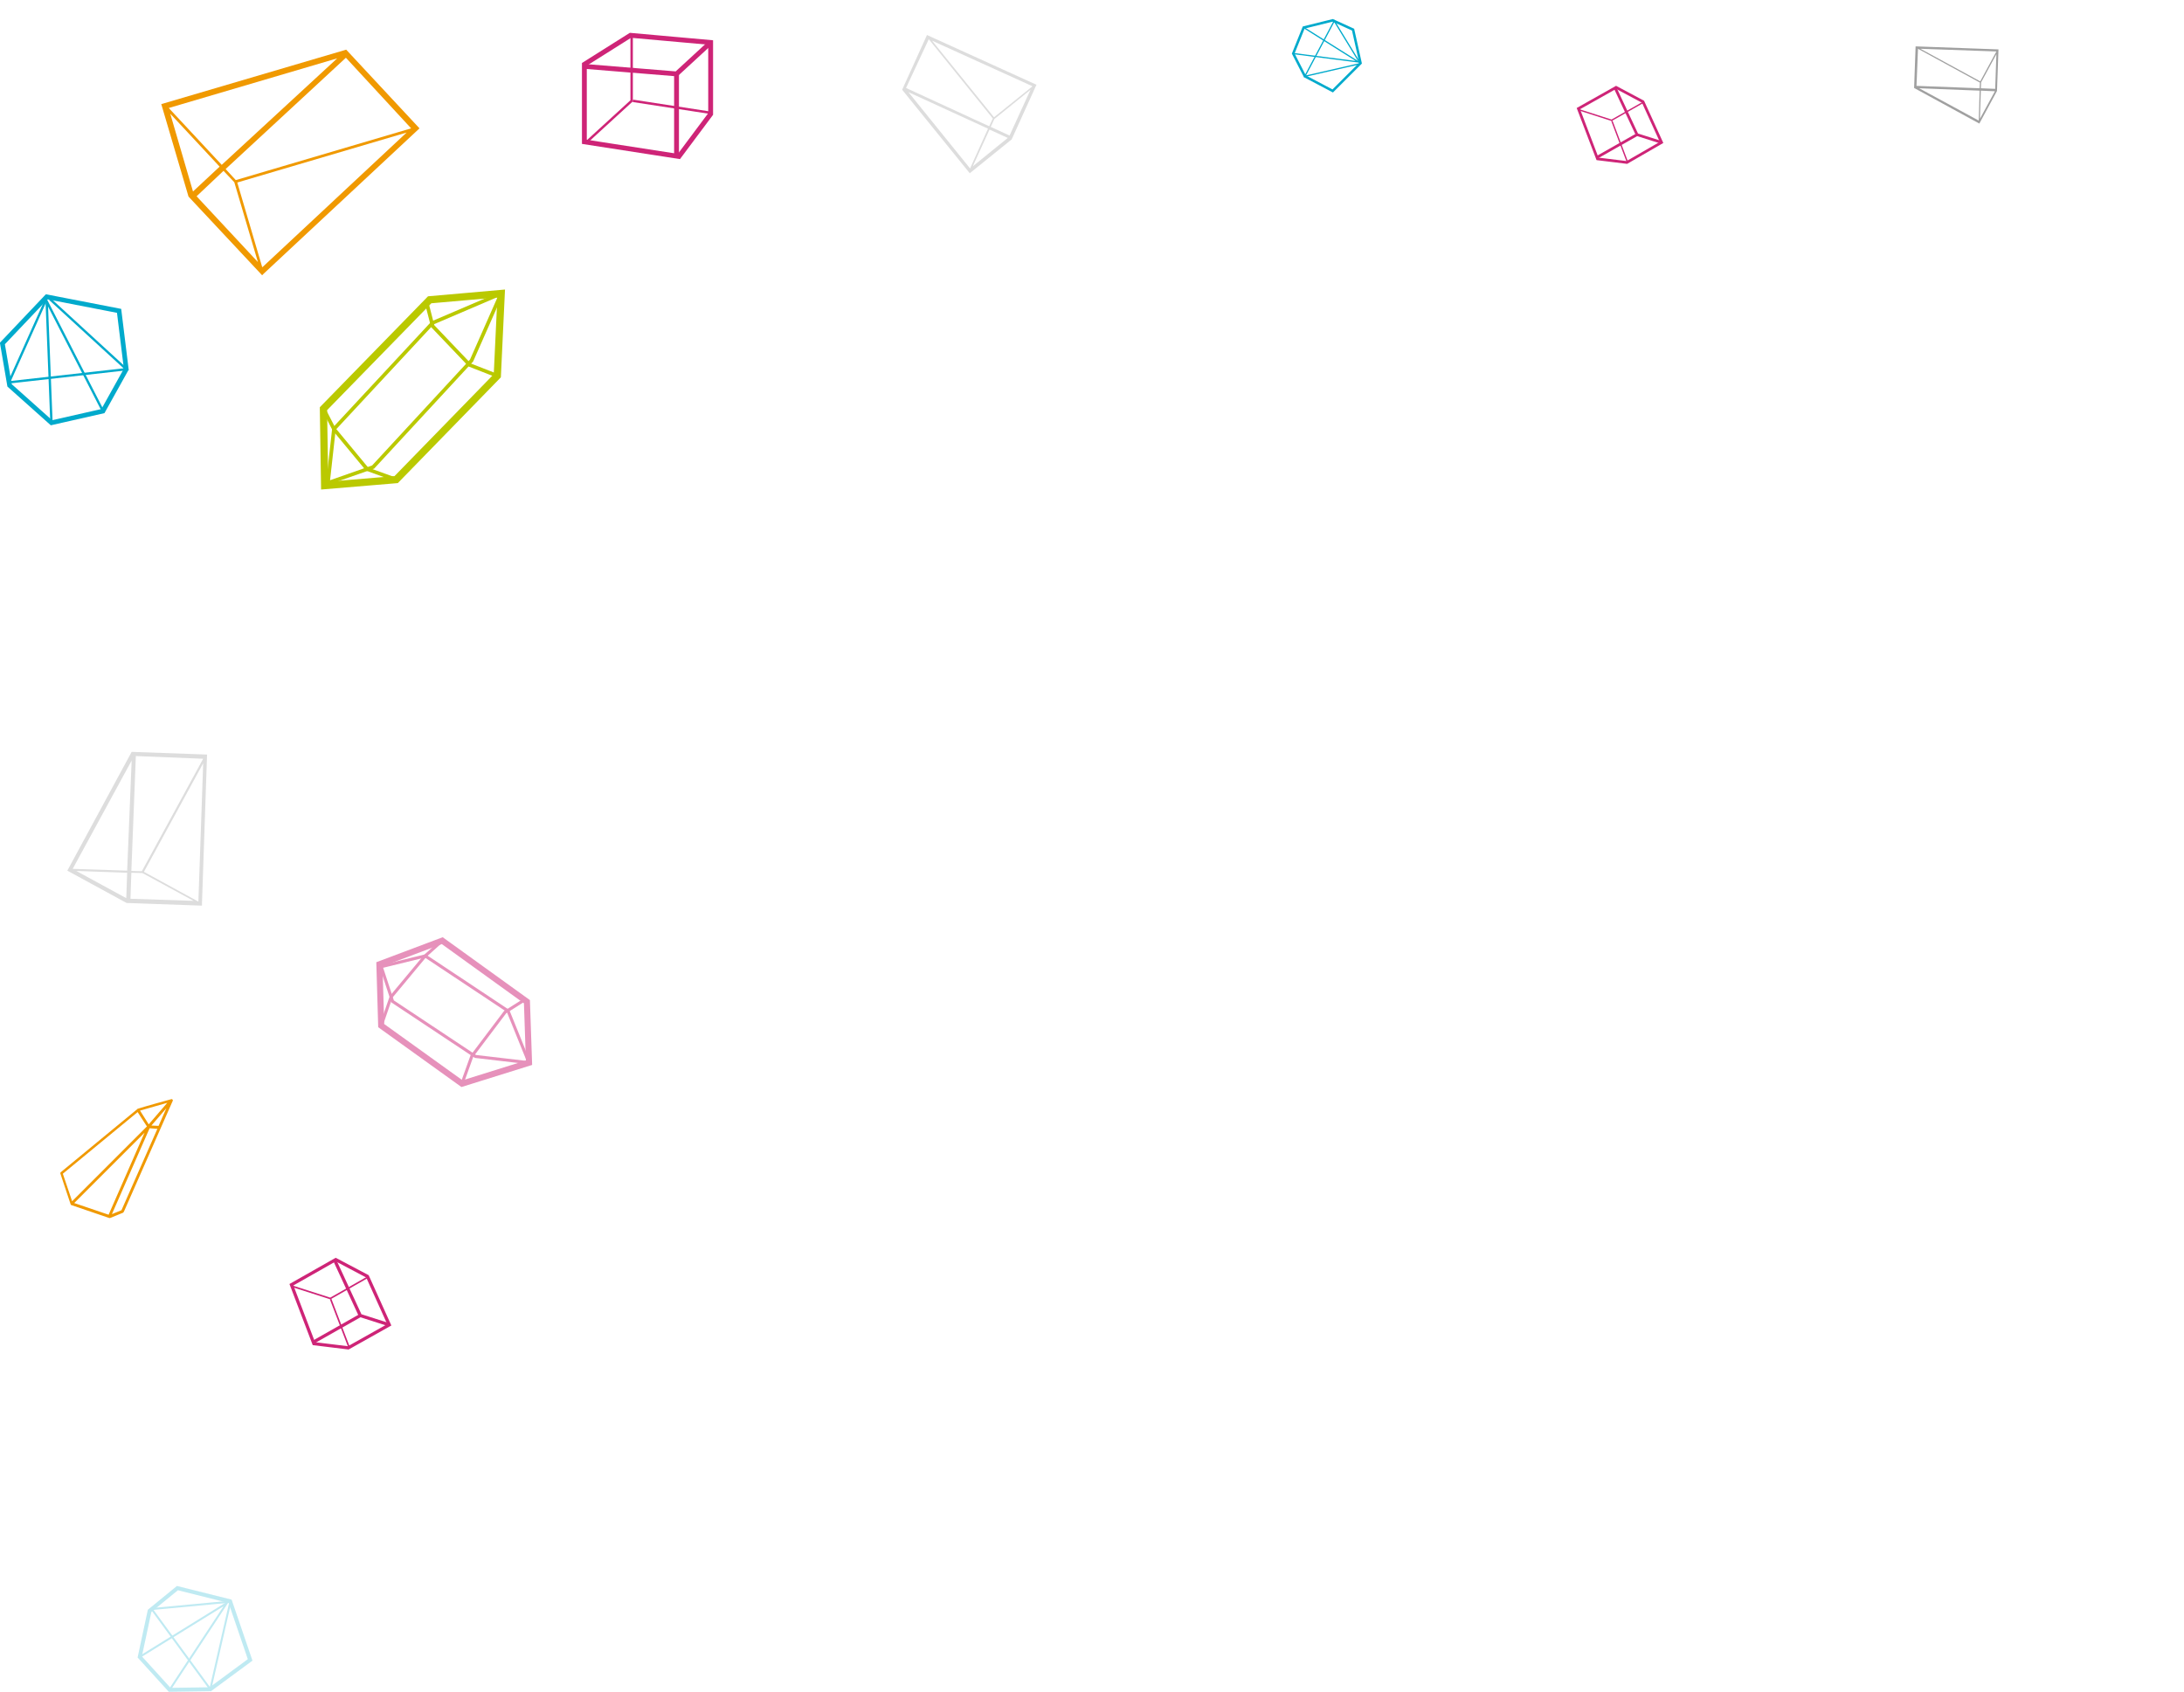
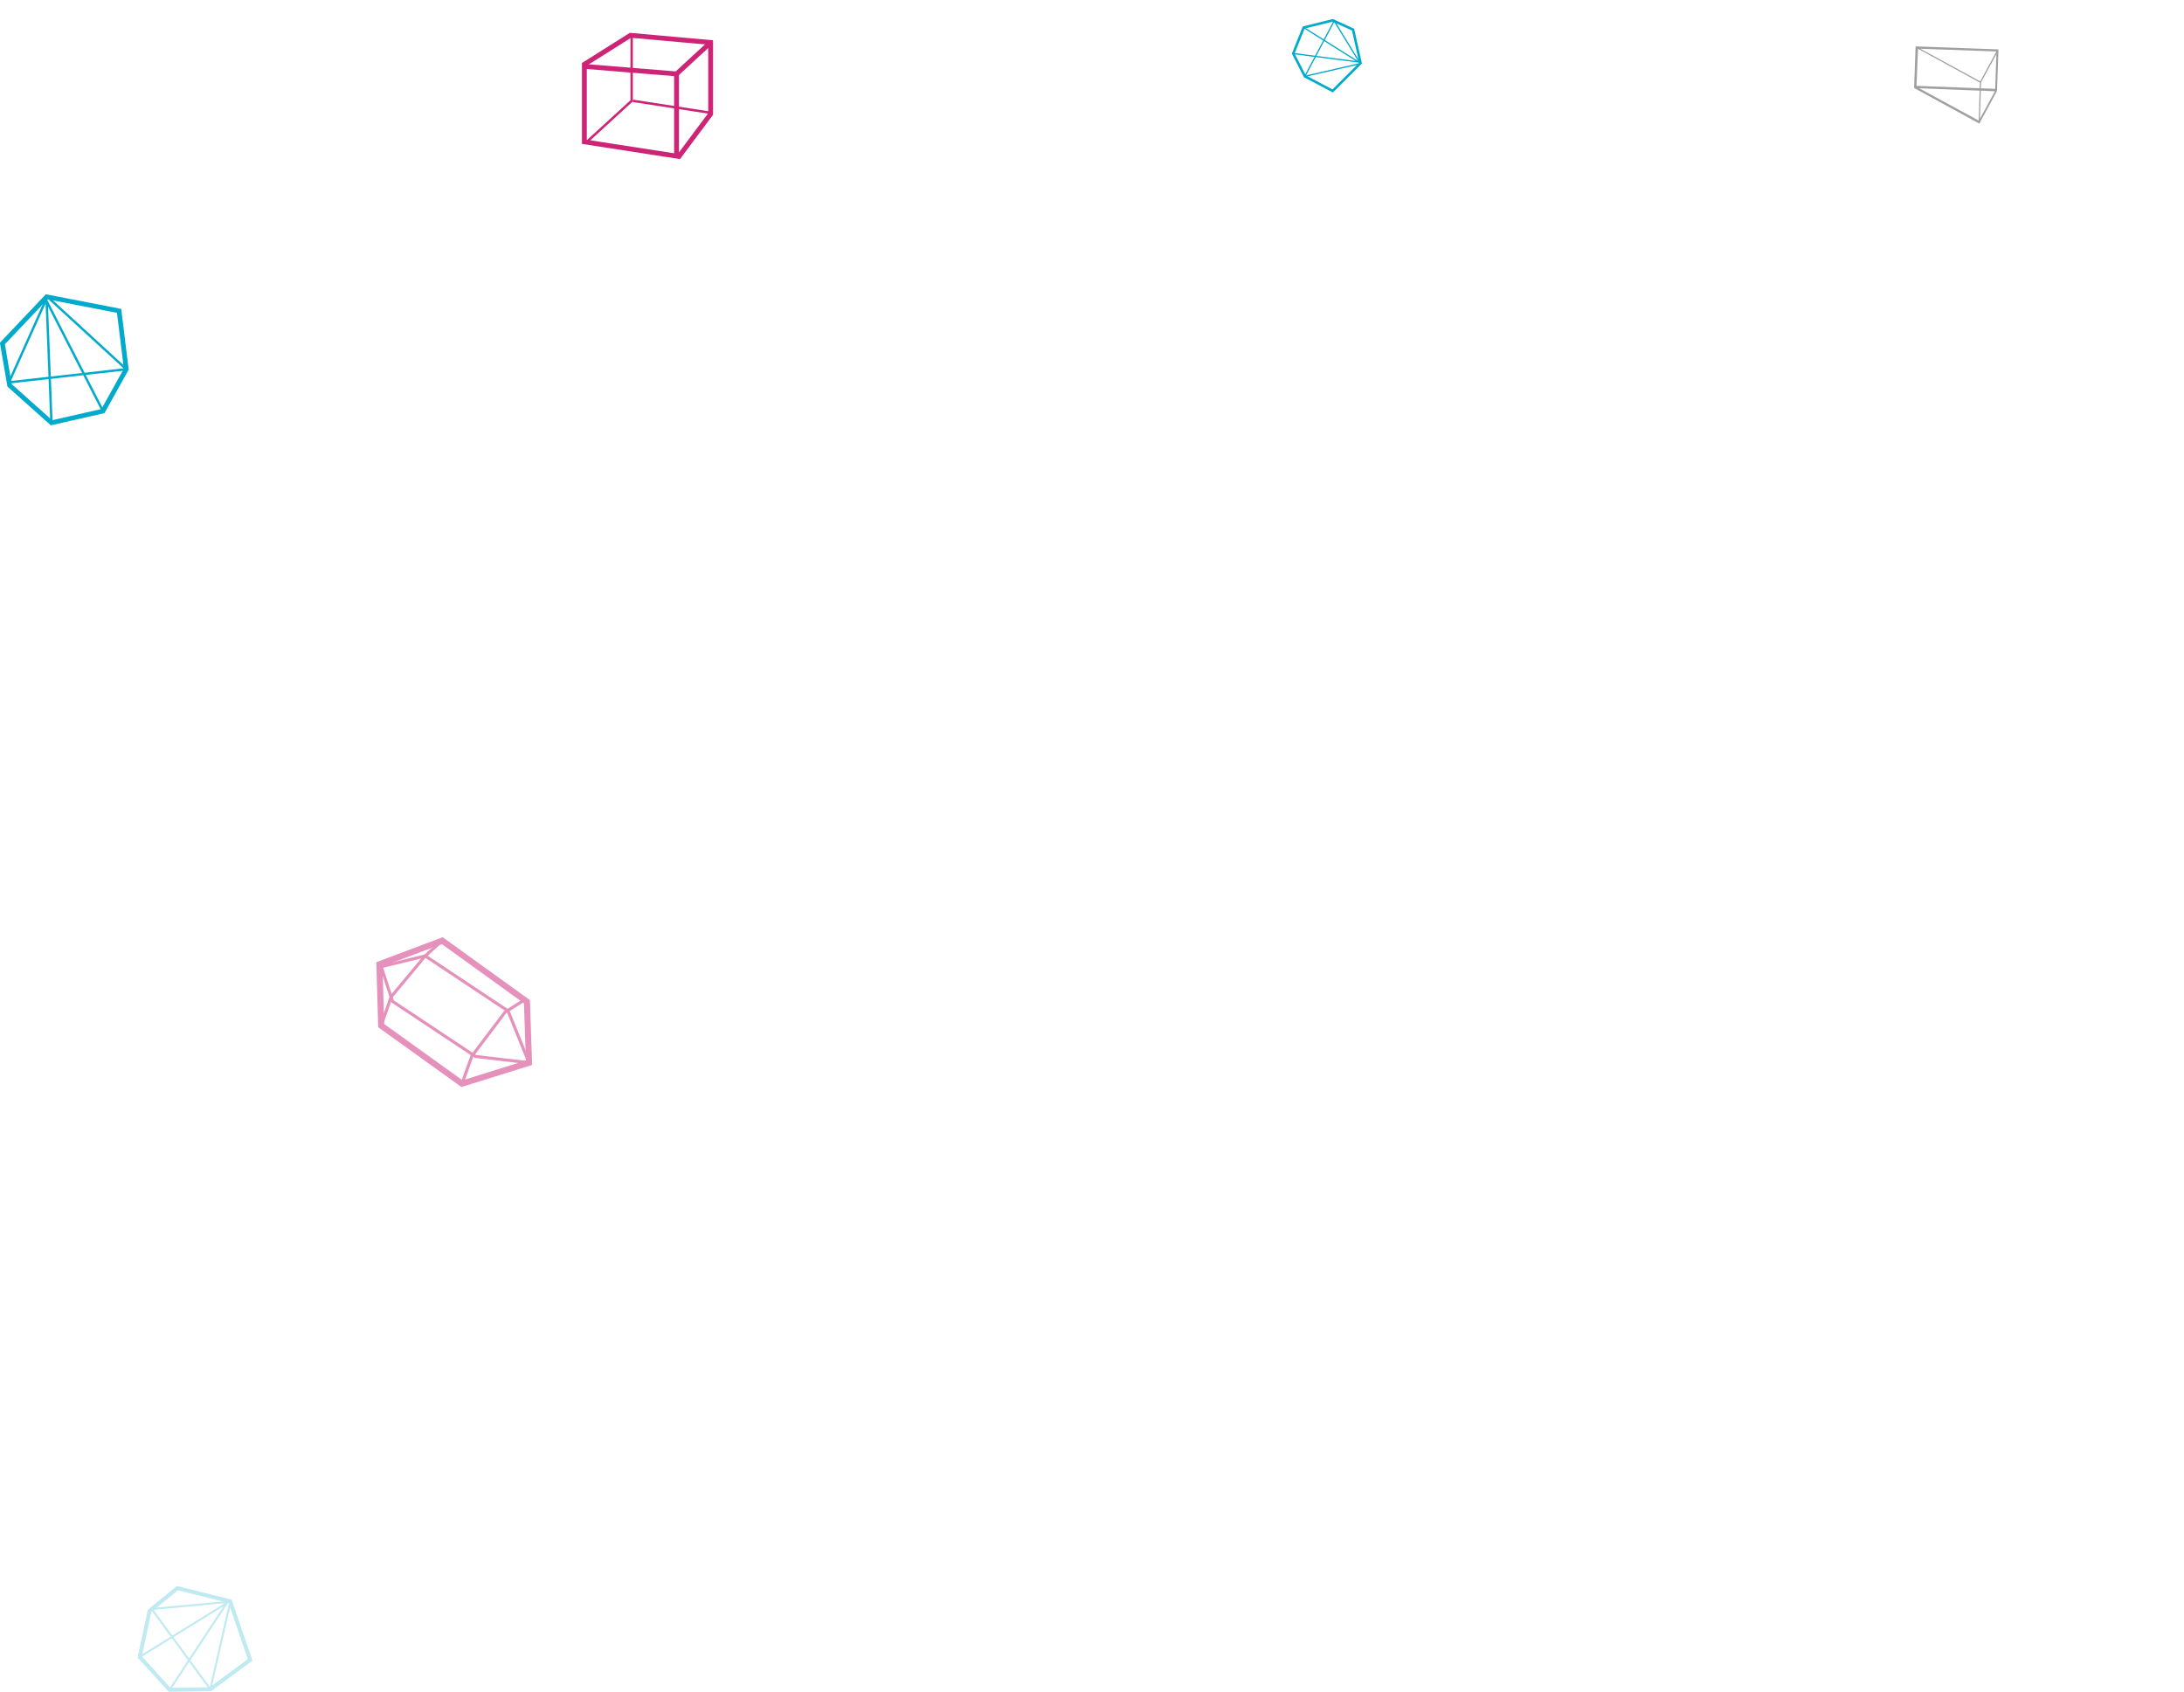
<svg xmlns="http://www.w3.org/2000/svg" version="1.1" id="Layer_1" x="0px" y="0px" viewBox="0 0 729.9 565.4" style="enable-background:new 0 0 729.9 565.4;" xml:space="preserve">
  <style type="text/css">
- 	.st0{fill:none;stroke:#BAC900;stroke-width:2.422;stroke-miterlimit:10;}
- 	.st1{fill:none;stroke:#BAC900;stroke-width:1.211;stroke-miterlimit:10;}
- 	.st2{fill:none;stroke:#00AACC;stroke-width:1.56;stroke-miterlimit:10;}
- 	.st3{fill:none;stroke:#00AACC;stroke-width:0.78;stroke-miterlimit:10;}
- 	.st4{fill:none;stroke:#00AACC;stroke-width:0.83;stroke-miterlimit:10;}
- 	.st5{fill:none;stroke:#00AACC;stroke-width:0.415;stroke-miterlimit:10;}
- 	.st6{fill:none;stroke:#CE2477;stroke-width:1.62;stroke-miterlimit:10;}
- 	.st7{fill:none;stroke:#CE2477;stroke-width:0.81;stroke-miterlimit:10;}
- 	.st8{opacity:0.5;}
- 	.st9{fill:none;stroke:#CE2477;stroke-width:2.036;stroke-miterlimit:10;}
- 	.st10{fill:none;stroke:#CE2477;stroke-width:1.018;stroke-miterlimit:10;}
- 	.st11{opacity:0.25;}
- 	.st12{fill:none;stroke:#00AACC;stroke-width:1.314;stroke-miterlimit:10;}
- 	.st13{fill:none;stroke:#00AACC;stroke-width:0.657;stroke-miterlimit:10;}
- 	.st14{fill:none;stroke:#CE2477;stroke-width:0.907;stroke-miterlimit:10;}
- 	.st15{fill:none;stroke:#CE2477;stroke-width:0.454;stroke-miterlimit:10;}
- 	.st16{fill:none;stroke:#CE2477;stroke-width:1.069;stroke-miterlimit:10;}
- 	.st17{fill:none;stroke:#CE2477;stroke-width:0.534;stroke-miterlimit:10;}
- 	.st18{fill:#F09900;}
- 	.st19{fill:#DDDDDD;}
- 	.st20{fill:#A0A0A0;}
+ 	.st0{fill:none;stroke:#00AACC;stroke-width:1.56;stroke-miterlimit:10;}
+ 	.st1{fill:none;stroke:#00AACC;stroke-width:0.78;stroke-miterlimit:10;}
+ 	.st2{fill:none;stroke:#00AACC;stroke-width:0.83;stroke-miterlimit:10;}
+ 	.st3{fill:none;stroke:#00AACC;stroke-width:0.415;stroke-miterlimit:10;}
+ 	.st4{fill:none;stroke:#CE2477;stroke-width:1.62;stroke-miterlimit:10;}
+ 	.st5{fill:none;stroke:#CE2477;stroke-width:0.81;stroke-miterlimit:10;}
+ 	.st6{opacity:0.5;}
+ 	.st7{fill:none;stroke:#CE2477;stroke-width:2.036;stroke-miterlimit:10;}
+ 	.st8{fill:none;stroke:#CE2477;stroke-width:1.018;stroke-miterlimit:10;}
+ 	.st9{opacity:0.25;}
+ 	.st10{fill:none;stroke:#00AACC;stroke-width:1.314;stroke-miterlimit:10;}
+ 	.st11{fill:none;stroke:#00AACC;stroke-width:0.657;stroke-miterlimit:10;}
+ 	.st12{fill:#A0A0A0;}
</style>
  <g>
-     <polygon class="st0" points="108.5,162.3 108.1,136.6 143.6,100.2 167.5,98.1 166.2,125.6 132.4,160.3  " />
-     <polygon class="st1" points="167.5,98.1 144.6,107.9 111.6,143.4 109.6,161.4 124.7,156.1 157.6,120.5  " />
-     <polyline class="st1" points="108.1,136.6 111.6,143.4 122.7,156.8 132.4,160.3  " />
-     <polyline class="st1" points="142.6,101.2 144.6,109 157,122 166.2,125.6  " />
+     <polygon class="st0" points="15.6,99.2 0.8,114.8 3.2,128.8 17.2,141.3 34.4,137.4 42.2,123.4 39.8,103.9  " />
+     <polyline class="st1" points="17.2,141.3 15.6,100.7 34.4,137.4  " />
+     <polyline class="st1" points="16.7,100 42.2,123.4 3,127.8 16,98.8  " />
  </g>
  <g>
-     <polygon class="st2" points="15.6,99.2 0.8,114.8 3.2,128.8 17.2,141.3 34.4,137.4 42.2,123.4 39.8,103.9  " />
-     <polyline class="st3" points="17.2,141.3 15.6,100.7 34.4,137.4  " />
-     <polyline class="st3" points="16.7,100 42.2,123.4 3,127.8 16,98.8  " />
+     <polygon class="st2" points="454.7,21.1 452.2,9.9 445.4,6.8 435.7,9.2 432.2,17.9 436.1,25.5 445.4,30.4  " />
+     <polyline class="st3" points="435.7,9.2 454,20.7 432.2,17.9  " />
+     <polyline class="st3" points="454,21.4 436.1,25.5 445.9,7 454.7,21.4  " />
  </g>
  <g>
-     <polygon class="st4" points="454.7,21.1 452.2,9.9 445.4,6.8 435.7,9.2 432.2,17.9 436.1,25.5 445.4,30.4  " />
-     <polyline class="st5" points="435.7,9.2 454,20.7 432.2,17.9  " />
-     <polyline class="st5" points="454,21.4 436.1,25.5 445.9,7 454.7,21.4  " />
+     <polygon class="st4" points="195.3,21.5 195.3,47.4 226.9,52.3 237.5,38.1 237.5,14.2 210.7,11.8  " />
+     <polyline class="st4" points="195.5,22.2 226.1,24.7 237.5,14.2  " />
+     <line class="st4" x1="226.1" y1="24.7" x2="226.1" y2="52.2" />
+     <polyline class="st5" points="211.1,12.2 211.1,33.7 195.7,47.8  " />
+     <line class="st5" x1="211.5" y1="33.7" x2="237.5" y2="37.7" />
  </g>
-   <g>
-     <polygon class="st6" points="195.3,21.5 195.3,47.4 226.9,52.3 237.5,38.1 237.5,14.2 210.7,11.8  " />
-     <polyline class="st6" points="195.5,22.2 226.1,24.7 237.5,14.2  " />
-     <line class="st6" x1="226.1" y1="24.7" x2="226.1" y2="52.2" />
-     <polyline class="st7" points="211.1,12.2 211.1,33.7 195.7,47.8  " />
-     <line class="st7" x1="211.5" y1="33.7" x2="237.5" y2="37.7" />
+   <g class="st6">
+     <polygon class="st7" points="126.8,322.3 147.8,314.4 176.1,334.8 176.8,355.2 154.4,362.2 127.4,342.8  " />
+     <polygon class="st8" points="176.8,355.2 169.8,337.9 142.1,319.5 127.4,323.1 131.2,334.7 158.9,353.1  " />
+     <polyline class="st8" points="147.8,314.4 142.1,319.5 130.7,333.2 127.4,342.8  " />
+     <polyline class="st8" points="175.3,334.2 168.8,338.3 157.7,353 154.4,362.2  " />
  </g>
-   <g class="st8">
-     <polygon class="st9" points="126.8,322.3 147.8,314.4 176.1,334.8 176.8,355.2 154.4,362.2 127.4,342.8  " />
-     <polygon class="st10" points="176.8,355.2 169.8,337.9 142.1,319.5 127.4,323.1 131.2,334.7 158.9,353.1  " />
-     <polyline class="st10" points="147.8,314.4 142.1,319.5 130.7,333.2 127.4,342.8  " />
-     <polyline class="st10" points="175.3,334.2 168.8,338.3 157.7,353 154.4,362.2  " />
+   <g class="st9">
+     <polygon class="st10" points="76.9,535.2 59.3,530.8 50,538.4 46.7,553.8 56.7,564.8 70.3,564.6 83.6,554.8  " />
+     <polyline class="st11" points="46.7,553.8 75.8,535.8 56.7,564.8  " />
+     <polyline class="st11" points="76.8,536.2 70.3,564.6 50.7,537.8 77.4,535.3  " />
  </g>
-   <g class="st11">
-     <polygon class="st12" points="76.9,535.2 59.3,530.8 50,538.4 46.7,553.8 56.7,564.8 70.3,564.6 83.6,554.8  " />
-     <polyline class="st13" points="46.7,553.8 75.8,535.8 56.7,564.8  " />
-     <polyline class="st13" points="76.8,536.2 70.3,564.6 50.7,537.8 77.4,535.3  " />
-   </g>
-   <g>
-     <polygon class="st14" points="540.1,29.2 527.5,36.3 533.9,53.1 543.7,54.3 555.3,47.6 549.1,34  " />
-     <polyline class="st14" points="539.8,29.4 547.1,45 555.3,47.6  " />
-     <line class="st14" x1="547.1" y1="45" x2="533.7" y2="52.6" />
-     <polyline class="st15" points="549,34.3 538.6,40.2 527.4,36.6  " />
-     <line class="st15" x1="538.7" y1="40.4" x2="543.9" y2="54.2" />
-   </g>
-   <g>
-     <polygon class="st16" points="112.2,421 97.4,429.4 104.9,449.1 116.4,450.5 130.1,442.8 122.8,426.6  " />
-     <polyline class="st16" points="111.9,421.3 120.4,439.7 130.1,442.8  " />
-     <line class="st16" x1="120.4" y1="439.7" x2="104.7" y2="448.6" />
-     <polyline class="st17" points="122.7,427 110.4,434 97.3,429.8  " />
-     <line class="st17" x1="110.5" y1="434.2" x2="116.7" y2="450.4" />
-   </g>
-   <path class="st18" d="M41.4,405l16.3-37l0,0c0.1-0.1,0.1-0.3,0-0.4c-0.1-0.2-0.3-0.3-0.5-0.2c-0.4,0.1-9.8,2.7-11.2,3.2l0,0  c-0.1,0-0.1,0-0.1,0.1l-25.6,21.1c-0.1,0.1-0.2,0.3-0.1,0.5l3.4,10.2c0,0.1,0.1,0.1,0.1,0.2c0,0,0.1,0.1,0.2,0.1l0,0l12.6,4.3  c0.1,0,0.2,0,0.3,0l0,0l4.4-1.8C41.2,405.2,41.3,405.1,41.4,405z M50.6,376.2l5-5.8l-2.6,5.9L50.6,376.2z M49.7,375.8l-2.9-4.6  c1.8-0.5,6.6-1.9,9.1-2.6L49.7,375.8z M24.1,401.5l-3.1-9.2l25-20.6l3.1,4.8L24.1,401.5z M24.8,402.1l23.5-23.5l-12,27.4L24.8,402.1  z M37.4,405.8L50,377.1l2.6,0.2l-12,27.2L37.4,405.8z" />
-   <path class="st19" d="M67.5,302l1.7-49.8l-25.2-0.9L22.5,291l19.8,10.8l25.2,0.9l0-0.5L67.5,302L67.5,302z M42.5,291.7l-0.3,8.5  l-16.7-9.1L42.5,291.7z M24.3,290.4L44,254.2L42.5,291L24.3,290.4z M43.9,291.7l3.7,0.1l17.1,9.3l-21.1-0.7L43.9,291.7z M48.1,291.4  l19.8-36.3l-1.6,46.2l-0.1,0L48.1,291.4z M67.9,253.6l-20.5,37.6l-3.5-0.1l1.5-38.4L67.9,253.6L67.9,253.6z" />
-   <path class="st19" d="M345.9,28.1l-36.1-16.4l-8.3,18.3l22.6,27.9l14-11.3l8.3-18.3L345.9,28.1L345.9,28.1L345.9,28.1z M330.7,43.3  l6.1,2.8l-11.7,9.5L330.7,43.3z M324.2,56.3l-20.6-25.5l26.6,12.2L324.2,56.3z M331.1,42.4l1.2-2.6l12.1-9.8l-7,15.3L331.1,42.4z   M332.2,39.2l-20.7-25.6l33.5,15.2l0,0.1L332.2,39.2z M310.4,13.1l21.4,26.5l-1.2,2.6l-27.8-12.8L310.4,13.1L310.4,13.1z" />
-   <path class="st20" d="M667.6,16.5l-27.4-1l-0.5,13.9l21.8,11.9l5.9-10.9l0.5-13.9L667.6,16.5L667.6,16.5L667.6,16.5z M662,30.3  l4.7,0.2l-5,9.2L662,30.3z M661.3,40.3l-19.9-10.8l20.2,0.8L661.3,40.3z M662,29.5l0.1-2l5.1-9.4l-0.4,11.6L662,29.5z M661.8,27.2  l-20-10.9l25.4,0.9l0,0L661.8,27.2z M641,16.3l20.7,11.3l-0.1,1.9l-21.1-0.8L641,16.3L641,16.3z" />
-   <path class="st18" d="M88.2,91.4l52-48.5l-24.5-26.3L53.9,34.8L63,65.7L87.6,92l0.5-0.5L88.2,91.4L88.2,91.4z M73.4,55.7L64.5,64  L56.9,38L73.4,55.7z M56.4,36.1l56.3-16.6L74.1,55.1L56.4,36.1z M74.7,57.1l3.6,3.8l7.9,26.7l-20.5-22L74.7,57.1z M79.3,61  l56.6-16.7L87.7,89.3l-0.1-0.1L79.3,61z M137.4,42.9L78.8,60.2l-3.4-3.7l40.2-37.2L137.4,42.9L137.4,42.9z" />
+   <path class="st12" d="M667.6,16.5l-27.4-1l-0.5,13.9l21.8,11.9l5.9-10.9l0.5-13.9H667.6L667.6,16.5L667.6,16.5z M662,30.3l4.7,0.2  l-5,9.2L662,30.3z M661.3,40.3l-19.9-10.8l20.2,0.8L661.3,40.3z M662,29.5l0.1-2l5.1-9.4l-0.4,11.6L662,29.5z M661.8,27.2l-20-10.9  l25.4,0.9l0,0L661.8,27.2z M641,16.3l20.7,11.3l-0.1,1.9l-21.1-0.8L641,16.3L641,16.3z" />
</svg>
